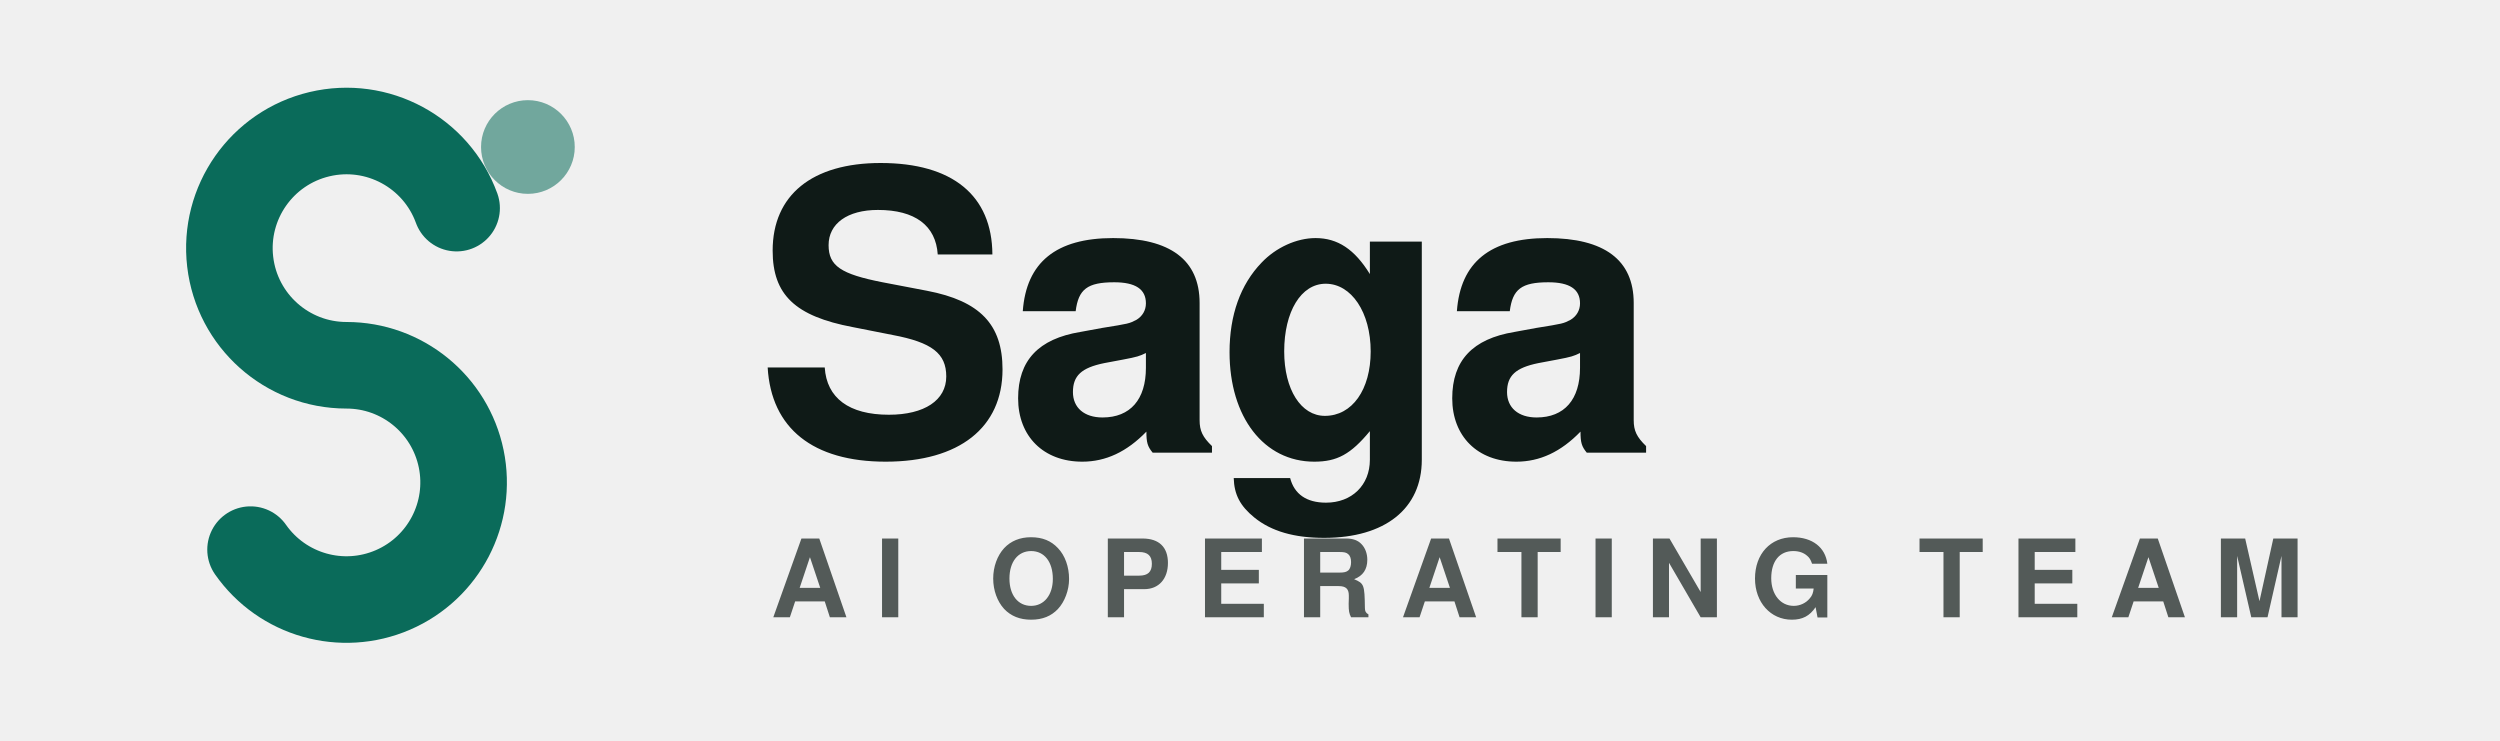
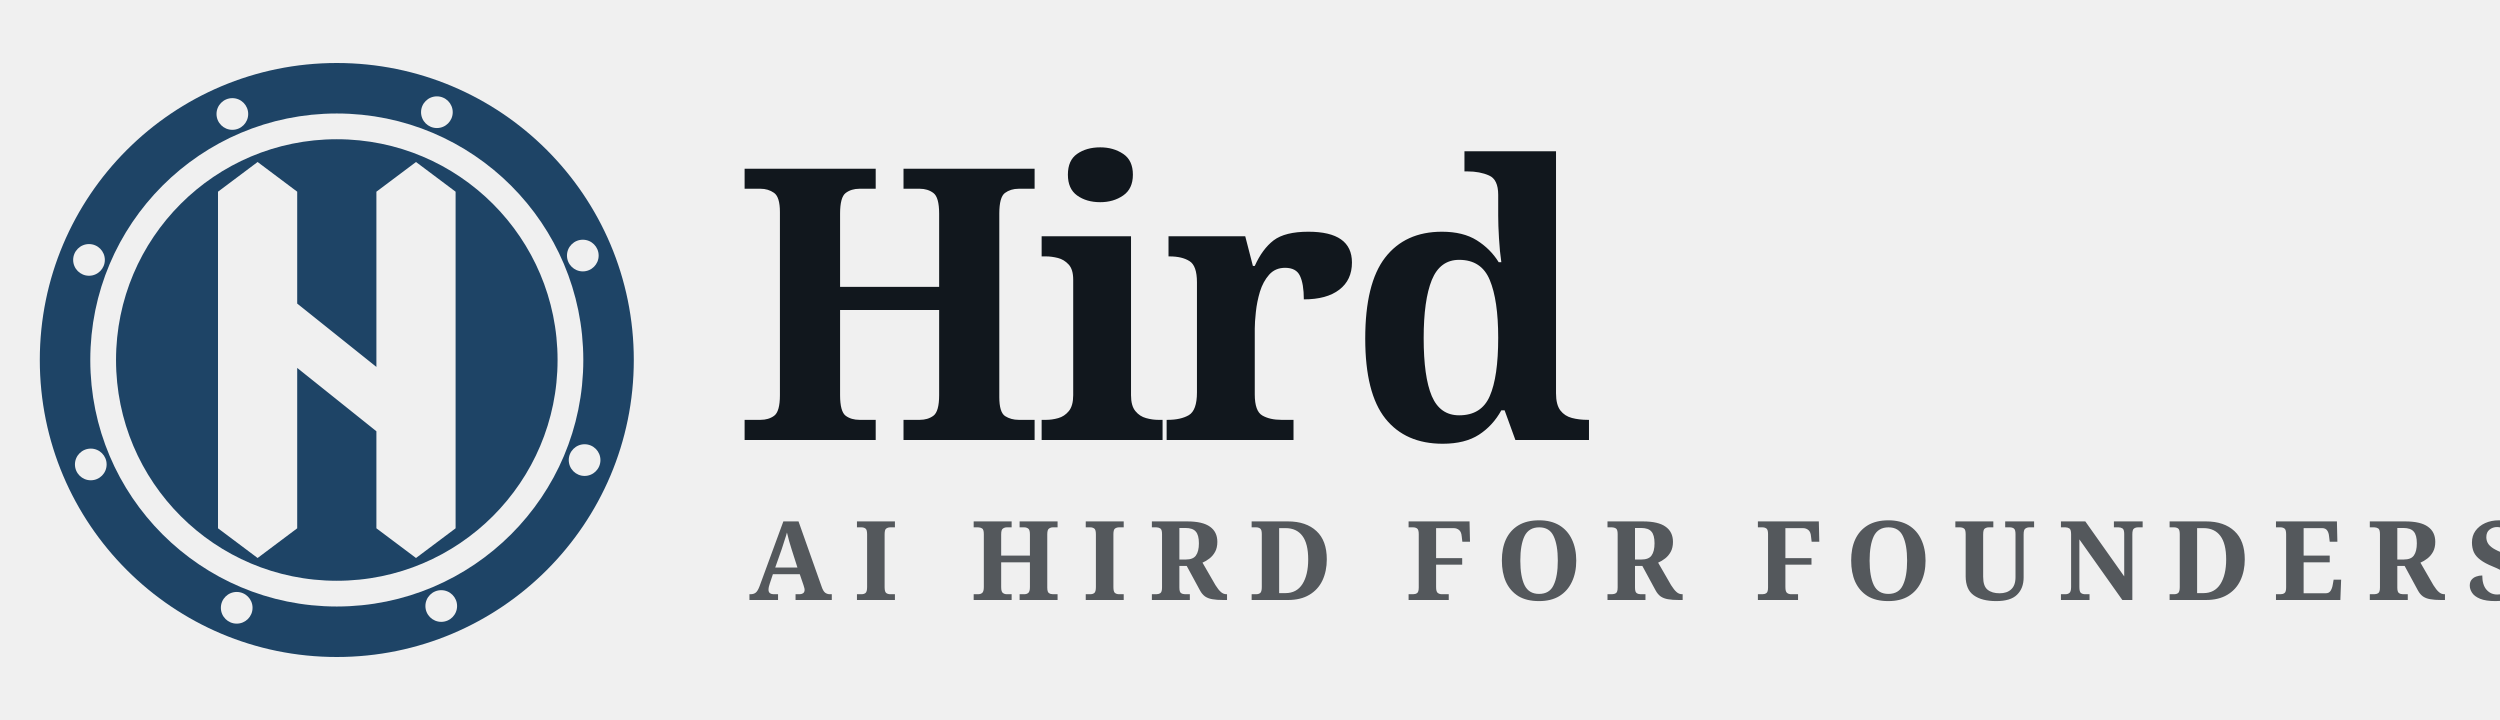
- <svg xmlns="http://www.w3.org/2000/svg" viewBox="0 0 243 72" width="243" height="72" role="img" aria-label="Saga">
+ <svg xmlns="http://www.w3.org/2000/svg" viewBox="0 0 250 72" width="250" height="72" role="img" aria-label="Hird">
  <g transform="translate(2.00,4.32) scale(0.99)">
-     <path d="M42.81 16.07 A11.5 11.5 0 1 0 32.00 31.50 A11.5 11.5 0 1 1 22.58 49.60" fill="none" stroke="#0A6B5A" stroke-width="8.5" stroke-linecap="round" />
-     <circle cx="49.81" cy="10.07" r="4.6" fill="#0A6B5A" opacity="0.55" />
+     <defs>
+       <mask id="hirdcut" maskUnits="userSpaceOnUse" x="0" y="0" width="64" height="64">
+         <rect width="64" height="64" fill="white" />
+         <circle cx="32" cy="32" r="23.6" fill="none" stroke="black" stroke-width="2.6" />
+         <circle cx="57.03" cy="42.11" r="1.6" fill="black" />
+         <circle cx="42.55" cy="56.85" r="1.6" fill="black" />
+         <circle cx="21.89" cy="57.03" r="1.6" fill="black" />
+         <circle cx="7.15" cy="42.55" r="1.6" fill="black" />
+         <circle cx="6.97" cy="21.89" r="1.6" fill="black" />
+         <circle cx="21.45" cy="7.15" r="1.6" fill="black" />
+         <circle cx="42.11" cy="6.97" r="1.6" fill="black" />
+         <circle cx="56.85" cy="21.45" r="1.6" fill="black" />
+         <path d="M20 15 L24 12 L28 15 L28 49 L24 52 L20 49 Z M36 15 L40 12 L44 15 L44 49 L40 52 L36 49 Z M27 25.5 L37 33.5 L37 40 L27 32 Z" fill="black" />
+       </mask>
+     </defs>
+     <circle cx="32" cy="32" r="30" fill="#1E4466" mask="url(#hirdcut)" />
  </g>
-   <text x="73.4" y="44" font-family="Bricolage Grotesque, Avenir Next, Segoe UI, Helvetica, Arial, sans-serif" font-size="38" font-weight="800" letter-spacing="-1" fill="#0F1A17">Saga</text>
-   <text x="74.9" y="60" font-family="Bricolage Grotesque, Avenir Next, Segoe UI, Helvetica, Arial, sans-serif" font-size="10.5" font-weight="700" letter-spacing="2.6" fill="#0F1A17" opacity="0.7">AI OPERATING TEAM</text>
+   <text x="73.4" y="44" font-family="Grenze Gotisch, Grenze, Georgia, serif" font-size="38" font-weight="800" letter-spacing="-1" fill="#11171D">Hird</text>
+   <text x="74.9" y="60" font-family="Grenze, Georgia, serif" font-size="11" font-weight="700" letter-spacing="2.2" fill="#11171D" opacity="0.7">AI HIRD FOR FOUNDERS</text>
</svg>
